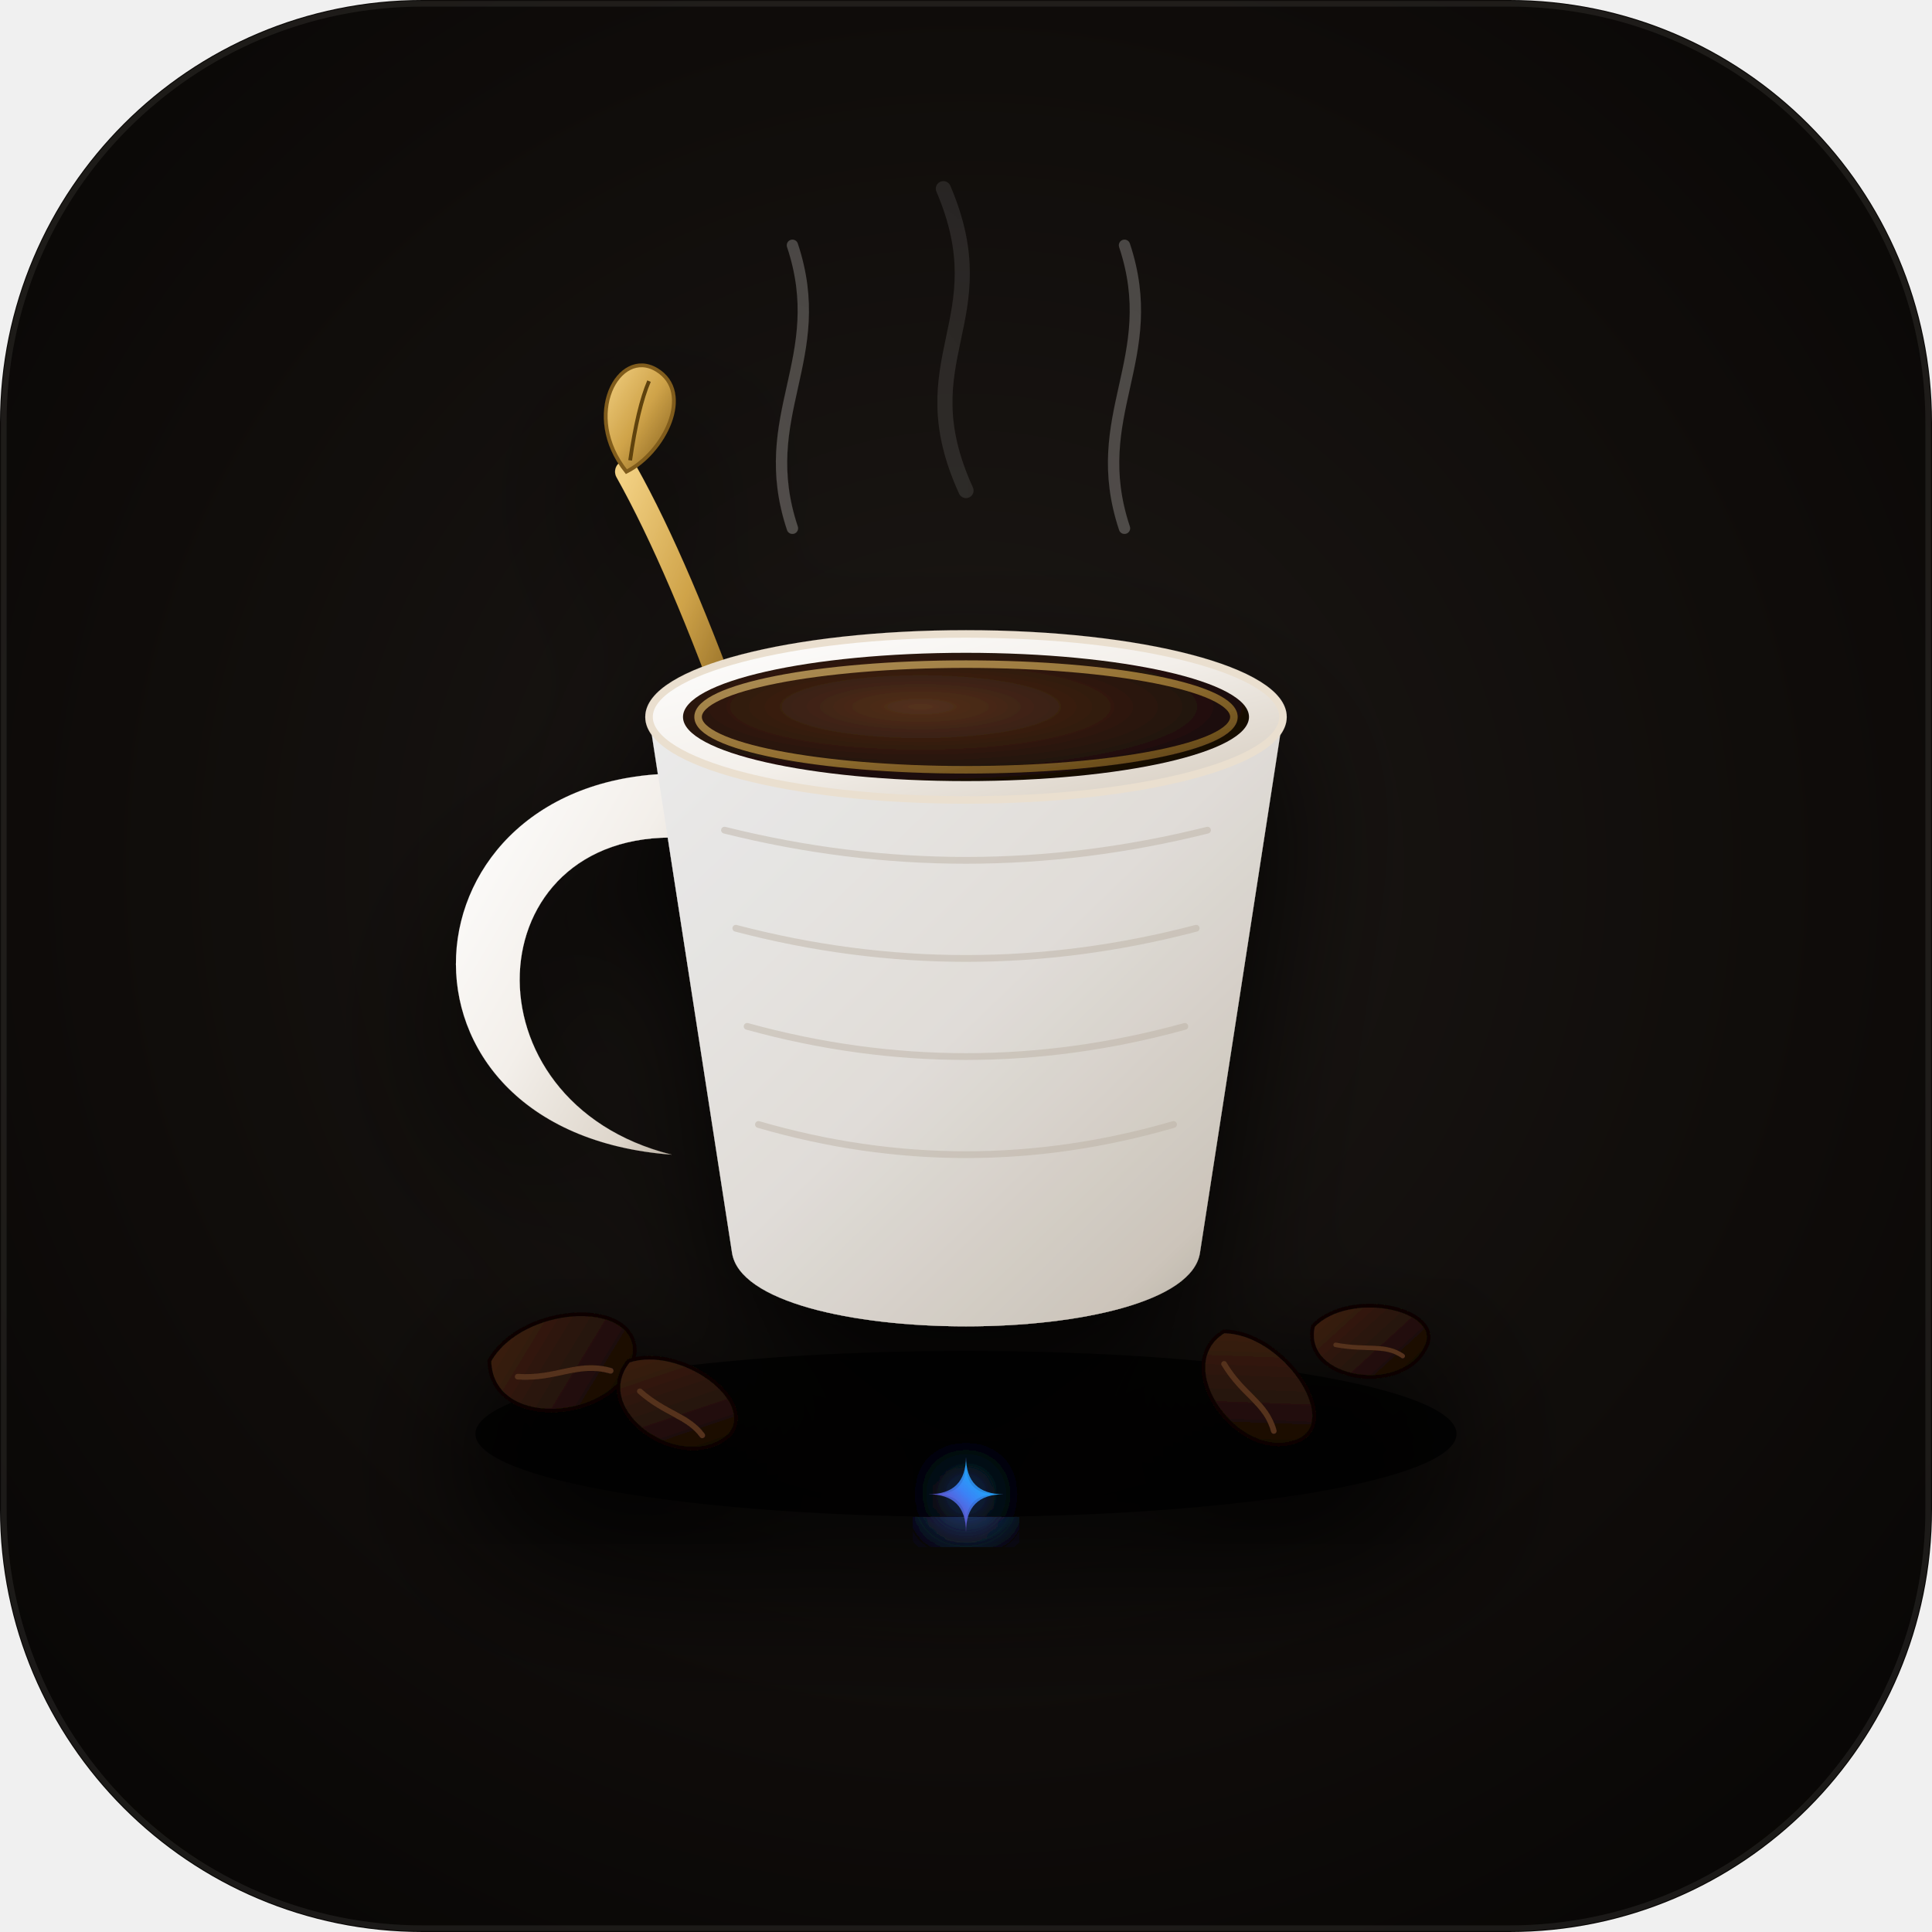
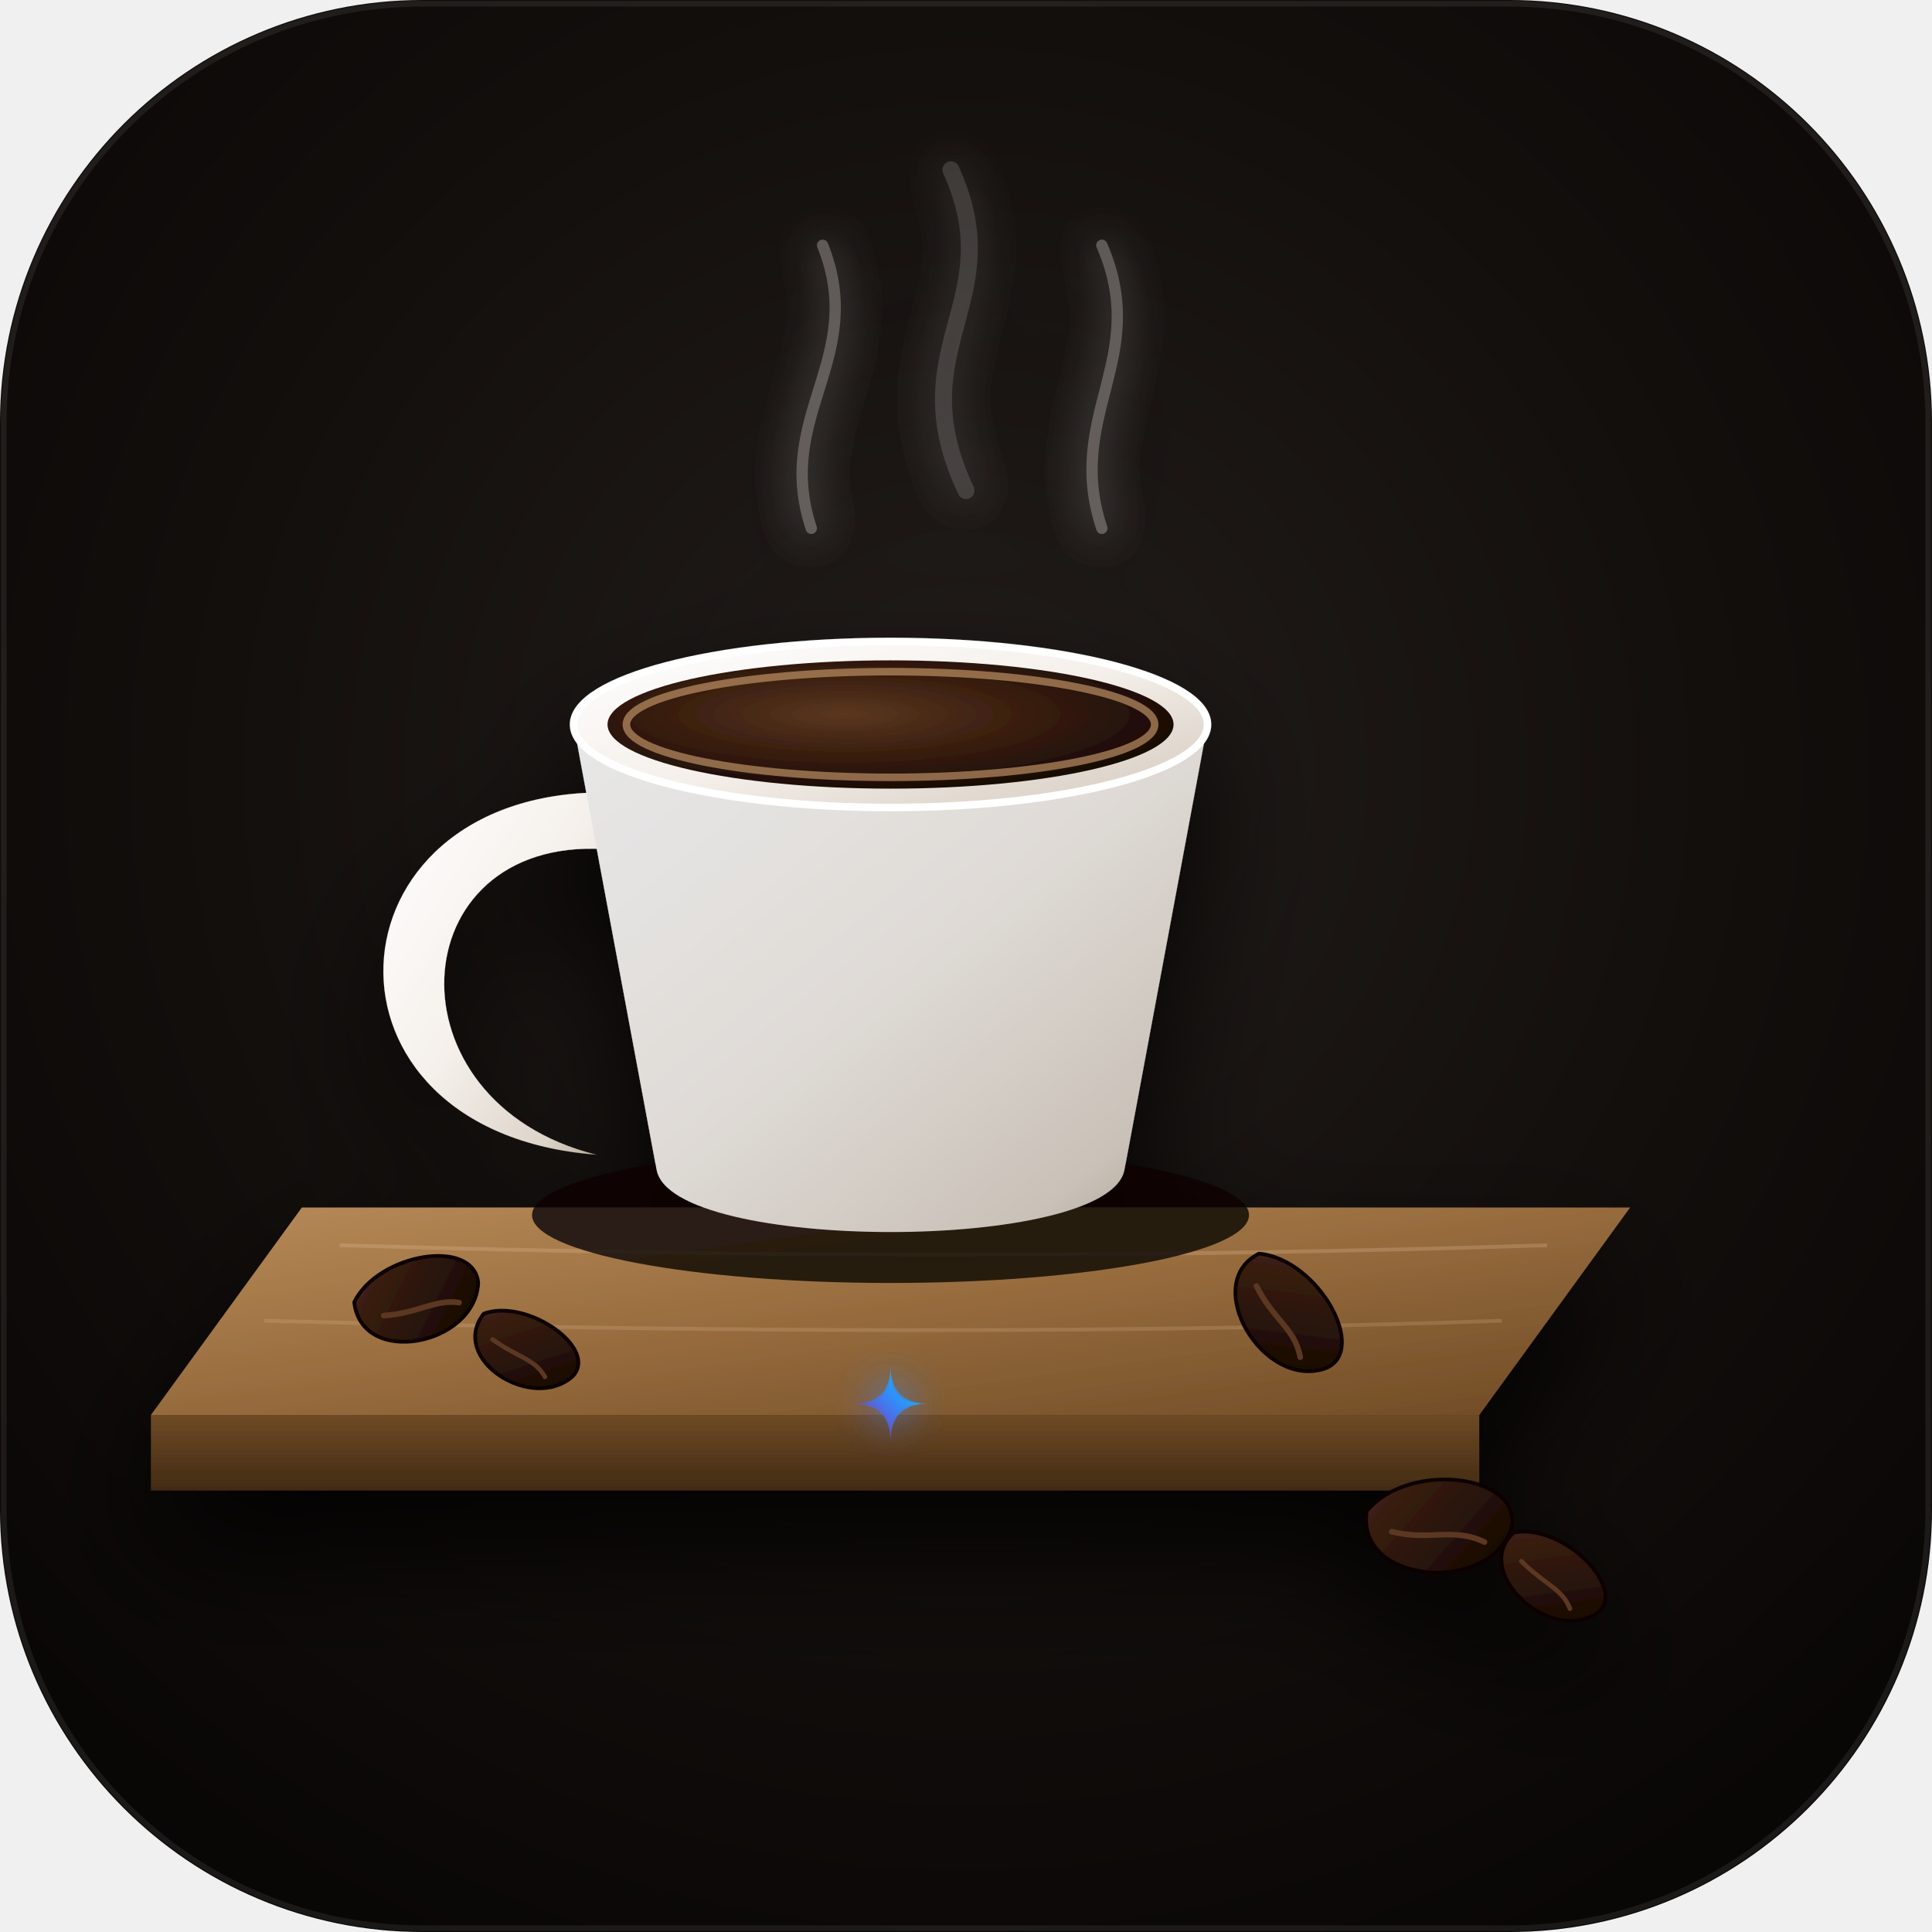
<svg xmlns="http://www.w3.org/2000/svg" viewBox="0 0 512 512" width="100%" height="100%">
  <defs>
-     <radialGradient id="warmBg" cx="50%" cy="45%" r="75%">
-       <stop offset="0%" stop-color="#1C1815" />
-       <stop offset="60%" stop-color="#0F0C0A" />
-       <stop offset="100%" stop-color="#050403" />
+     <radialGradient id="moodyBg" cx="50%" cy="40%" r="75%">
+       <stop offset="0%" stop-color="#221D1A" />
+       <stop offset="55%" stop-color="#120E0C" />
+       <stop offset="100%" stop-color="#060404" />
    </radialGradient>
-     <linearGradient id="naturalCeramic" x1="0%" y1="0%" x2="100%" y2="100%">
+     <linearGradient id="woodSurface" x1="0%" y1="0%" x2="100%" y2="100%">
+       <stop offset="0%" stop-color="#B88A58" />
+       <stop offset="50%" stop-color="#966B3D" />
+       <stop offset="100%" stop-color="#6E4A25" />
+     </linearGradient>
+     <linearGradient id="woodEdge" x1="0%" y1="0%" x2="0%" y2="100%">
+       <stop offset="0%" stop-color="#6E4A25" />
+       <stop offset="100%" stop-color="#422B14" />
+     </linearGradient>
+     <linearGradient id="ceramicBody" x1="0%" y1="0%" x2="100%" y2="100%">
      <stop offset="0%" stop-color="#FFFFFF" />
-       <stop offset="50%" stop-color="#F3EFEA" />
-       <stop offset="85%" stop-color="#DDD5CA" />
-       <stop offset="100%" stop-color="#B8AEA0" />
+       <stop offset="50%" stop-color="#F5F0EB" />
+       <stop offset="85%" stop-color="#DDD4CA" />
+       <stop offset="100%" stop-color="#B3A798" />
    </linearGradient>
-     <radialGradient id="espressoSurface" cx="42%" cy="42%" r="65%">
-       <stop offset="0%" stop-color="#54311C" />
-       <stop offset="50%" stop-color="#311A0E" />
-       <stop offset="85%" stop-color="#1C0E07" />
-       <stop offset="100%" stop-color="#0D0603" />
+     <radialGradient id="espressoLiquid" cx="42%" cy="42%" r="65%">
+       <stop offset="0%" stop-color="#5B3720" />
+       <stop offset="50%" stop-color="#381D0E" />
+       <stop offset="85%" stop-color="#1F0E06" />
+       <stop offset="100%" stop-color="#0C0502" />
    </radialGradient>
-     <linearGradient id="warmGold" x1="0%" y1="0%" x2="100%" y2="100%">
-       <stop offset="0%" stop-color="#F2D082" />
-       <stop offset="50%" stop-color="#CFA349" />
-       <stop offset="100%" stop-color="#805C1B" />
-     </linearGradient>
-     <linearGradient id="beanGradient" x1="0%" y1="0%" x2="100%" y2="100%">
-       <stop offset="0%" stop-color="#3D2012" />
-       <stop offset="60%" stop-color="#241108" />
-       <stop offset="100%" stop-color="#120703" />
+     <linearGradient id="beanGrad" x1="0%" y1="0%" x2="100%" y2="100%">
+       <stop offset="0%" stop-color="#402315" />
+       <stop offset="60%" stop-color="#261208" />
+       <stop offset="100%" stop-color="#100602" />
    </linearGradient>
    <linearGradient id="upscaleGlow" x1="0%" y1="100%" x2="100%" y2="0%">
      <stop offset="0%" stop-color="#8E24AA" />
      <stop offset="50%" stop-color="#3B82F6" />
      <stop offset="100%" stop-color="#00D2FF" />
    </linearGradient>
    <filter id="naturalShadow" x="-20%" y="-20%" width="140%" height="140%">
-       <feDropShadow dx="0" dy="18" stdDeviation="18" flood-color="#000000" flood-opacity="0.85" />
+       <feDropShadow dx="0" dy="16" stdDeviation="16" flood-color="#000000" flood-opacity="0.85" />
    </filter>
-     <filter id="softGlow" x="-20%" y="-20%" width="140%" height="140%">
-       <feGaussianBlur stdDeviation="6" result="blur" />
+     <filter id="softSteamGlow" x="-20%" y="-20%" width="140%" height="140%">
+       <feGaussianBlur stdDeviation="5" result="blur" />
      <feComposite in="SourceGraphic" in2="blur" operator="over" />
    </filter>
  </defs>
-   <rect width="512" height="512" rx="112" fill="url(#warmBg)" />
-   <rect width="510" height="510" x="1" y="1" rx="111" fill="none" stroke="#F3EFEA" stroke-opacity="0.08" stroke-width="1.5" />
+   <rect width="512" height="512" rx="112" fill="url(#moodyBg)" />
+   <rect width="510" height="510" x="1" y="1" rx="111" fill="none" stroke="#F5F0EB" stroke-opacity="0.08" stroke-width="1.5" />
  <g transform="translate(0, 10)" filter="url(#naturalShadow)">
-     <g stroke="#F3EFEA" stroke-linecap="round" fill="none" opacity="0.25">
-       <path d="M 210 130 C 200 100 220 85 210 55" stroke-width="3" />
-       <path d="M 256 120 C 240 85 265 75 250 40" stroke-width="4" opacity="0.4" />
-       <path d="M 298 130 C 288 100 308 85 298 55" stroke-width="3" />
+     <g stroke="#F5F0EB" stroke-linecap="round" fill="none" opacity="0.32" filter="url(#softSteamGlow)">
+       <path d="M 215 130 C 205 100 230 85 218 55" stroke-width="3" />
+       <path d="M 256 120 C 238 82 268 70 252 35" stroke-width="4.5" opacity="0.5" />
+       <path d="M 292 130 C 282 100 305 85 292 55" stroke-width="3" />
    </g>
-     <ellipse cx="256" cy="370" rx="130" ry="22" fill="#000000" opacity="0.8" />
-     <g filter="url(#naturalShadow)">
-       <g transform="translate(148, 352) rotate(-25)">
-         <path d="M -16 -9 C -24 9 10 21 20 5 C 26 -8 -2 -19 -16 -9 Z" fill="url(#beanGradient)" stroke="#0D0603" stroke-width="1" />
-         <path d="M -11 -2 C -2 3 5 1 12 7" fill="none" stroke="#54311C" stroke-width="1.5" stroke-linecap="round" />
+     <g>
+       <polygon points="80,310 432,310 392,365 40,365" fill="url(#woodSurface)" />
+       <polygon points="40,365 392,365 392,385 40,385" fill="url(#woodEdge)" />
+       <path d="M 90 320 Q 256 325 410 320" fill="none" stroke="#E6C59E" stroke-width="1" opacity="0.25" />
+       <path d="M 70 340 Q 256 345 398 340" fill="none" stroke="#E6C59E" stroke-width="1" opacity="0.2" />
+     </g>
+     <ellipse cx="236" cy="312" rx="95" ry="18" fill="#0A0604" opacity="0.8" />
+     <g>
+       <g transform="translate(110, 335) rotate(-30)">
+         <path d="M -14 -8 C -21 8 8 18 17 4 C 22 -7 -2 -16 -14 -8 Z" fill="url(#beanGrad)" stroke="#0C0502" stroke-width="1" />
+         <path d="M -9 -1 C -1 3 5 2 10 6" fill="none" stroke="#5B3720" stroke-width="1.5" stroke-linecap="round" />
      </g>
-       <g transform="translate(178, 362) rotate(15)">
-         <path d="M -14 -8 C -21 8 8 18 17 4 C 22 -7 -2 -16 -14 -8 Z" fill="url(#beanGradient)" stroke="#0D0603" stroke-width="1" />
-         <path d="M -9 -1 C -1 3 5 2 10 6" fill="none" stroke="#54311C" stroke-width="1.5" stroke-linecap="round" />
+       <g transform="translate(138, 348) rotate(15)">
+         <path d="M -12 -7 C -18 7 7 15 15 3 C 20 -6 -2 -14 -12 -7 Z" fill="url(#beanGrad)" stroke="#0C0502" stroke-width="1" />
+         <path d="M -8 -1 C 0 2 4 1 8 5" fill="none" stroke="#5B3720" stroke-width="1.2" stroke-linecap="round" />
      </g>
-       <g transform="translate(332, 358) rotate(35)">
-         <path d="M -15 -8 C -22 8 9 19 18 4 C 24 -7 -2 -17 -15 -8 Z" fill="url(#beanGradient)" stroke="#0D0603" stroke-width="1" />
-         <path d="M -10 -1 C -1 3 5 1 11 6" fill="none" stroke="#54311C" stroke-width="1.5" stroke-linecap="round" />
+       <g transform="translate(340, 338) rotate(40)">
+         <path d="M -15 -8 C -22 8 9 19 18 4 C 24 -7 -2 -17 -15 -8 Z" fill="url(#beanGrad)" stroke="#0C0502" stroke-width="1" />
+         <path d="M -10 -1 C -1 3 5 1 11 6" fill="none" stroke="#5B3720" stroke-width="1.5" stroke-linecap="round" />
      </g>
-       <g transform="translate(362, 346) rotate(-10)">
-         <path d="M -13 -7 C -19 7 8 16 16 3 C 21 -6 -2 -15 -13 -7 Z" fill="url(#beanGradient)" stroke="#0D0603" stroke-width="1" />
-         <path d="M -8 -1 C 0 2 5 1 9 5" fill="none" stroke="#54311C" stroke-width="1.2" stroke-linecap="round" />
+       <g transform="translate(380, 395) rotate(-15)">
+         <path d="M -16 -9 C -24 9 10 21 20 5 C 26 -8 -2 -19 -16 -9 Z" fill="url(#beanGrad)" stroke="#0C0502" stroke-width="1" />
+         <path d="M -11 -2 C -2 3 5 1 12 7" fill="none" stroke="#5B3720" stroke-width="1.5" stroke-linecap="round" />
+       </g>
+       <g transform="translate(410, 408) rotate(25)">
+         <path d="M -13 -7 C -19 7 8 16 16 3 C 21 -6 -2 -15 -13 -7 Z" fill="url(#beanGrad)" stroke="#0C0502" stroke-width="1" />
+         <path d="M -8 -1 C 0 2 5 1 9 5" fill="none" stroke="#5B3720" stroke-width="1.2" stroke-linecap="round" />
      </g>
    </g>
-     <g transform="translate(-14, 0)">
-       <path d="M 180 115 Q 194 140 210 185" fill="none" stroke="url(#warmGold)" stroke-width="6" stroke-linecap="round" />
-       <path d="M 180 115 C 168 100 178 82 188 88 C 198 94 190 110 180 115 Z" fill="url(#warmGold)" stroke="#805C1B" stroke-width="1" />
-       <path d="M 181 112 Q 183 98 186 91" fill="none" stroke="#5E420E" stroke-width="1" />
-     </g>
-     <path d="M 180 195 C 105 195 98 290 178 296 C 122 282 126 210 180 212 Z" fill="url(#naturalCeramic)" />
-     <path d="M 172 180 L 194 322 C 198 348, 314 348, 318 322 L 340 180 Z" fill="url(#naturalCeramic)" />
-     <path d="M 194 322 C 198 348, 314 348, 318 322 L 340 180 C 310 200 202 200 172 180 Z" fill="#000000" opacity="0.08" />
-     <g stroke="#B8AEA0" stroke-width="1.8" opacity="0.45" stroke-linecap="round">
-       <path d="M 192 210 Q 256 226 320 210" fill="none" />
-       <path d="M 195 236 Q 256 252 317 236" fill="none" />
-       <path d="M 198 262 Q 256 278 314 262" fill="none" />
-       <path d="M 201 288 Q 256 304 311 288" fill="none" />
-     </g>
-     <ellipse cx="256" cy="180" rx="84" ry="22" fill="url(#naturalCeramic)" stroke="#EADFCF" stroke-width="2" />
-     <ellipse cx="256" cy="180" rx="75" ry="17" fill="url(#espressoSurface)" />
-     <ellipse cx="256" cy="180" rx="71" ry="14" fill="none" stroke="url(#warmGold)" stroke-width="2" opacity="0.65" />
-     <g transform="translate(256, 386)">
-       <path d="M 0 -10 Q 0 0 10 0 Q 0 0 0 10 Q 0 0 -10 0 Q 0 0 0 -10 Z" fill="url(#upscaleGlow)" filter="url(#softGlow)" opacity="0.9" />
+     <path d="M 160 200 C 85 200 80 290 158 296 C 102 282 106 212 160 215 Z" fill="url(#ceramicBody)" />
+     <path d="M 152 182 L 174 300 C 178 322, 294 322, 298 300 L 320 182 Z" fill="url(#ceramicBody)" />
+     <path d="M 174 300 C 178 322, 294 322, 298 300 L 320 182 C 290 200 182 200 152 182 Z" fill="#000000" opacity="0.09" />
+     <ellipse cx="236" cy="182" rx="84" ry="22" fill="url(#ceramicBody)" stroke="#FFFFFF" stroke-width="2" />
+     <ellipse cx="236" cy="182" rx="75" ry="17" fill="url(#espressoLiquid)" />
+     <ellipse cx="236" cy="182" rx="70" ry="14" fill="none" stroke="#D4A373" stroke-width="2" opacity="0.6" />
+     <g transform="translate(236, 362)">
+       <path d="M 0 -10 Q 0 0 10 0 Q 0 0 0 10 Q 0 0 -10 0 Q 0 0 0 -10 Z" fill="url(#upscaleGlow)" opacity="0.9" filter="url(#softSteamGlow)" />
      <path d="M 0 -8 Q 0 0 8 0 Q 0 0 0 8 Q 0 0 -8 0 Q 0 0 0 -8 Z" fill="url(#upscaleGlow)" />
    </g>
  </g>
</svg>
